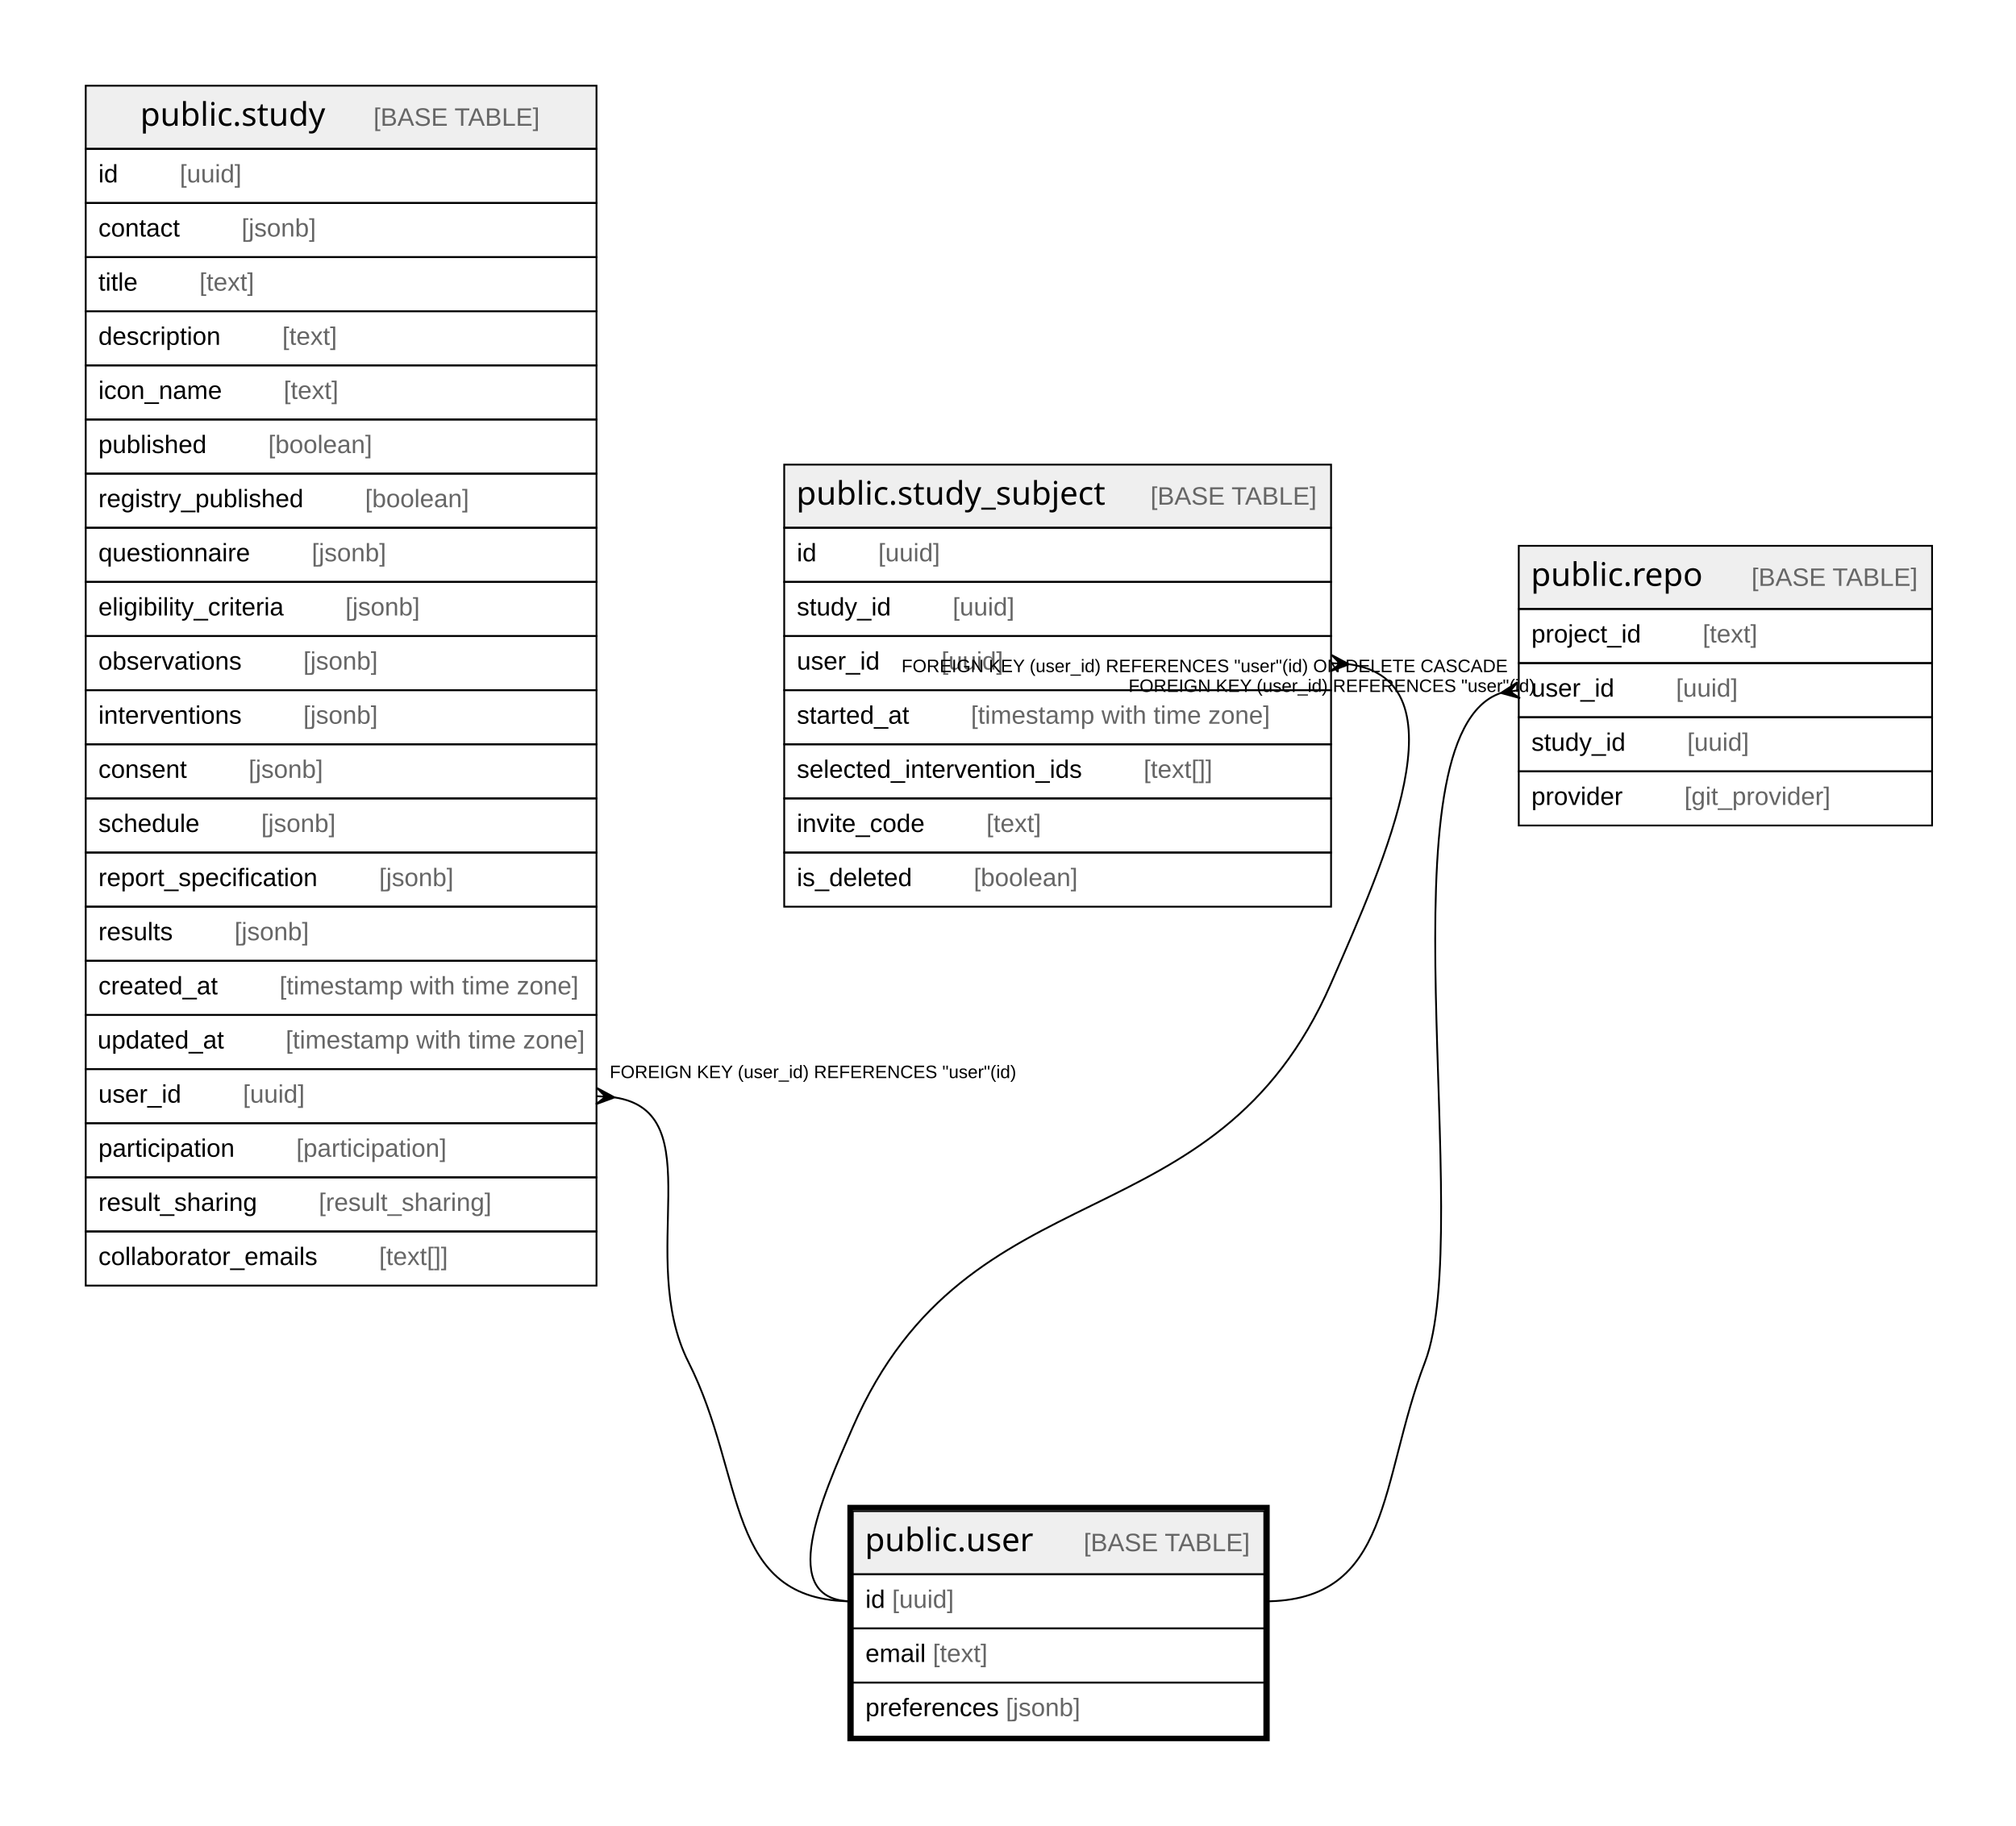
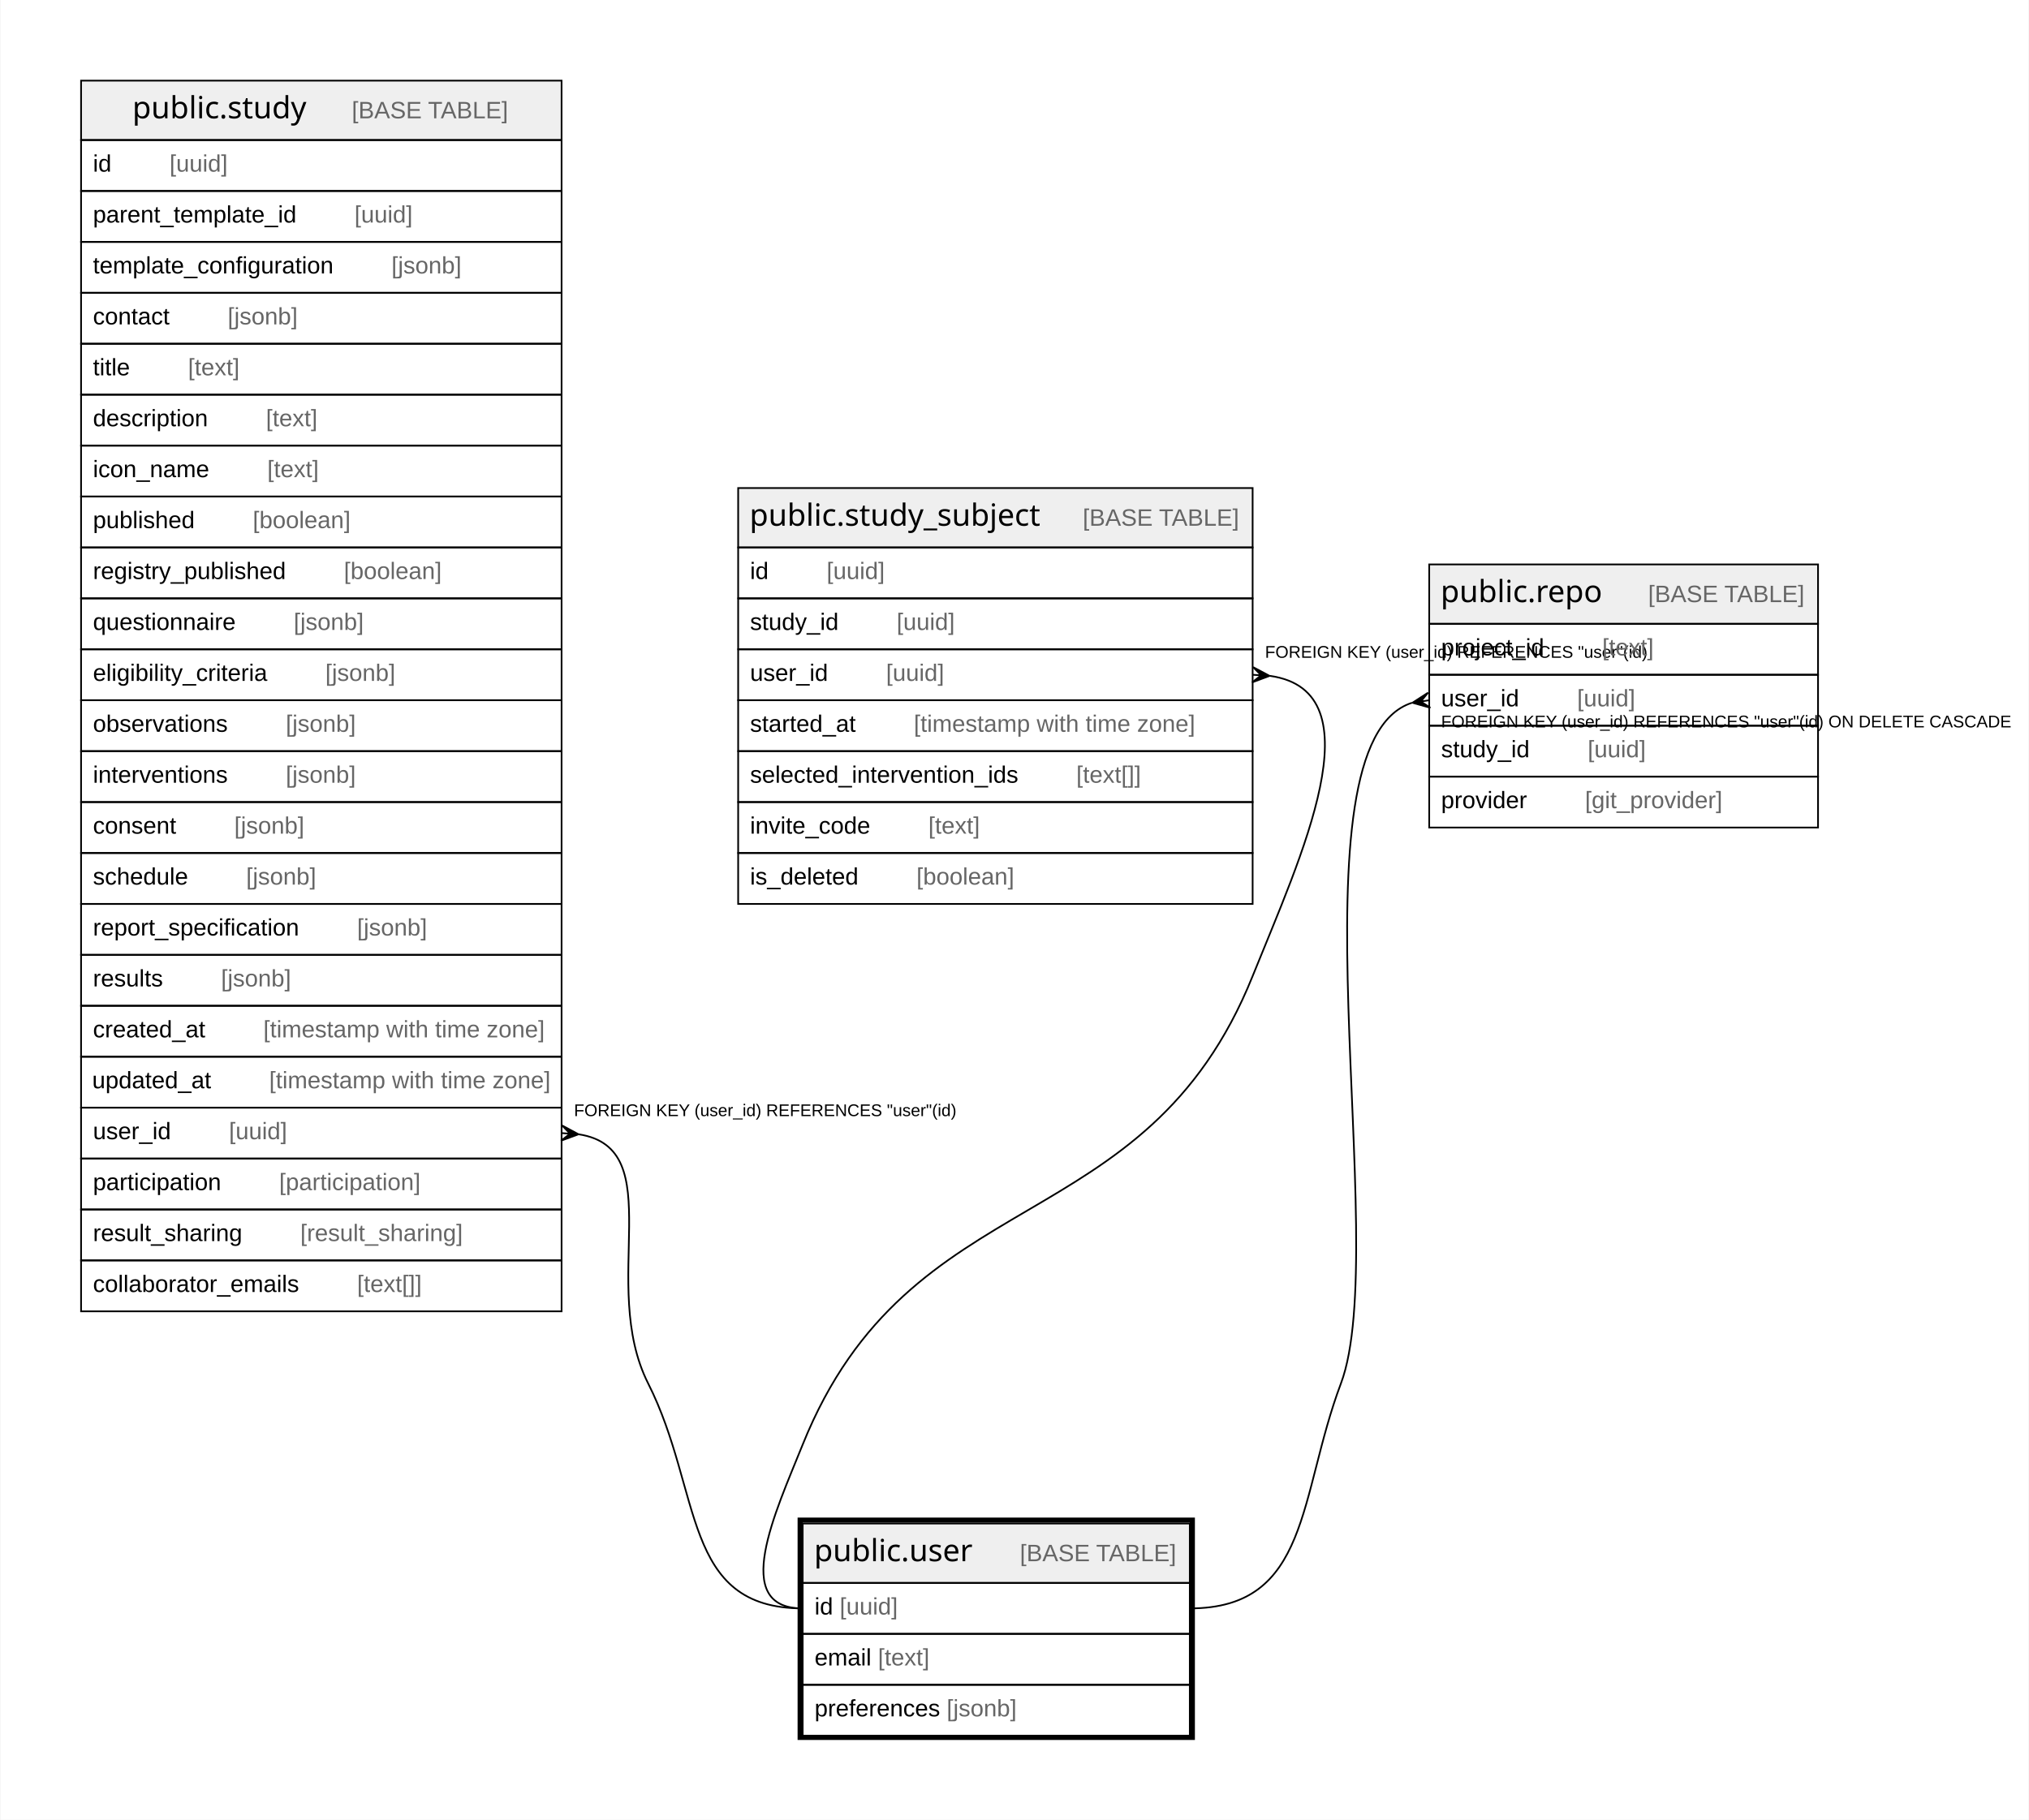
- <svg xmlns="http://www.w3.org/2000/svg" width="1117pt" height="1012pt" viewBox="0.00 0.00 1117.00 1012.00">
-   <g id="graph0" class="graph" transform="scale(1 1) rotate(0) translate(4 1008)">
-     <polygon fill="#ffffff" stroke="transparent" points="-4,4 -4,-1008 1113,-1008 1113,4 -4,4" />
+ <svg xmlns="http://www.w3.org/2000/svg" width="1195pt" height="1072pt" viewBox="0.00 0.00 1194.50 1072.00">
+   <g id="graph0" class="graph" transform="scale(1 1) rotate(0) translate(4 1068)">
+     <polygon fill="#ffffff" stroke="transparent" points="-4,4 -4,-1068 1190.5,-1068 1190.5,4 -4,4" />
    <g id="node1" class="node">
      <polygon fill="#efefef" stroke="transparent" points="468.5,-135.5 468.5,-170.5 696.5,-170.5 696.5,-135.5 468.5,-135.5" />
      <polygon fill="none" stroke="#000000" points="468.5,-135.5 468.5,-170.5 696.5,-170.5 696.5,-135.5 468.5,-135.5" />
      <text text-anchor="start" x="475.209" y="-148.3" font-family="Arial Bold" font-size="18.00" fill="#000000">public.user</text>
      <text text-anchor="start" x="562.223" y="-148.3" font-family="Arial" font-size="14.00" fill="#000000">    </text>
      <text text-anchor="start" x="596.428" y="-148.3" font-family="Arial" font-size="14.00" fill="#666666">[BASE TABLE]</text>
      <polygon fill="none" stroke="#000000" points="468.5,-105.5 468.5,-135.5 696.5,-135.5 696.5,-105.5 468.5,-105.5" />
      <text text-anchor="start" x="475.5" y="-116.9" font-family="Arial" font-size="14.00" fill="#000000">id </text>
      <text text-anchor="start" x="490.28" y="-116.9" font-family="Arial" font-size="14.00" fill="#666666">[uuid]</text>
      <polygon fill="none" stroke="#000000" points="468.5,-75.5 468.5,-105.5 696.5,-105.5 696.5,-75.5 468.5,-75.5" />
      <text text-anchor="start" x="475.5" y="-86.9" font-family="Arial" font-size="14.00" fill="#000000">email </text>
      <text text-anchor="start" x="512.83" y="-86.9" font-family="Arial" font-size="14.00" fill="#666666">[text]</text>
      <polygon fill="none" stroke="#000000" points="468.5,-45.5 468.5,-75.5 696.5,-75.5 696.5,-45.5 468.5,-45.5" />
      <text text-anchor="start" x="475.5" y="-56.9" font-family="Arial" font-size="14.00" fill="#000000">preferences </text>
      <text text-anchor="start" x="553.298" y="-56.9" font-family="Arial" font-size="14.00" fill="#666666">[jsonb]</text>
      <polygon fill="none" stroke="#000000" stroke-width="3" points="467,-44.5 467,-172.5 698,-172.5 698,-44.5 467,-44.5" />
    </g>
    <g id="node2" class="node">
-       <polygon fill="#efefef" stroke="transparent" points="43.5,-925.5 43.5,-960.5 326.5,-960.5 326.5,-925.5 43.5,-925.5" />
-       <polygon fill="none" stroke="#000000" points="43.5,-925.5 43.5,-960.5 326.5,-960.5 326.5,-925.5 43.5,-925.5" />
-       <text text-anchor="start" x="73.704" y="-938.3" font-family="Arial Bold" font-size="18.00" fill="#000000">public.study</text>
-       <text text-anchor="start" x="168.728" y="-938.3" font-family="Arial" font-size="14.00" fill="#000000">    </text>
-       <text text-anchor="start" x="202.933" y="-938.3" font-family="Arial" font-size="14.00" fill="#666666">[BASE TABLE]</text>
+       <polygon fill="#efefef" stroke="transparent" points="43.5,-985.5 43.5,-1020.5 326.5,-1020.5 326.5,-985.5 43.5,-985.5" />
+       <polygon fill="none" stroke="#000000" points="43.5,-985.5 43.5,-1020.5 326.5,-1020.5 326.5,-985.5 43.5,-985.5" />
+       <text text-anchor="start" x="73.704" y="-998.3" font-family="Arial Bold" font-size="18.00" fill="#000000">public.study</text>
+       <text text-anchor="start" x="168.728" y="-998.3" font-family="Arial" font-size="14.00" fill="#000000">    </text>
+       <text text-anchor="start" x="202.933" y="-998.3" font-family="Arial" font-size="14.00" fill="#666666">[BASE TABLE]</text>
+       <polygon fill="none" stroke="#000000" points="43.5,-955.5 43.5,-985.5 326.5,-985.5 326.5,-955.5 43.5,-955.5" />
+       <text text-anchor="start" x="50.5" y="-966.9" font-family="Arial" font-size="14.00" fill="#000000">id    </text>
+       <text text-anchor="start" x="95.594" y="-966.9" font-family="Arial" font-size="14.00" fill="#666666">[uuid]</text>
+       <polygon fill="none" stroke="#000000" points="43.5,-925.5 43.5,-955.5 326.5,-955.5 326.5,-925.5 43.5,-925.5" />
+       <text text-anchor="start" x="50.5" y="-936.9" font-family="Arial" font-size="14.00" fill="#000000">parent_template_id    </text>
+       <text text-anchor="start" x="204.52" y="-936.9" font-family="Arial" font-size="14.00" fill="#666666">[uuid]</text>
      <polygon fill="none" stroke="#000000" points="43.5,-895.5 43.5,-925.5 326.5,-925.5 326.5,-895.5 43.5,-895.5" />
-       <text text-anchor="start" x="50.5" y="-906.9" font-family="Arial" font-size="14.00" fill="#000000">id    </text>
-       <text text-anchor="start" x="95.594" y="-906.9" font-family="Arial" font-size="14.00" fill="#666666">[uuid]</text>
+       <text text-anchor="start" x="50.5" y="-906.9" font-family="Arial" font-size="14.00" fill="#000000">template_configuration    </text>
+       <text text-anchor="start" x="226.299" y="-906.9" font-family="Arial" font-size="14.00" fill="#666666">[jsonb]</text>
      <polygon fill="none" stroke="#000000" points="43.5,-865.5 43.5,-895.5 326.5,-895.5 326.5,-865.5 43.5,-865.5" />
      <text text-anchor="start" x="50.5" y="-876.9" font-family="Arial" font-size="14.00" fill="#000000">contact    </text>
      <text text-anchor="start" x="129.834" y="-876.9" font-family="Arial" font-size="14.00" fill="#666666">[jsonb]</text>
      <polygon fill="none" stroke="#000000" points="43.5,-835.5 43.5,-865.5 326.5,-865.5 326.5,-835.5 43.5,-835.5" />
      <text text-anchor="start" x="50.5" y="-846.9" font-family="Arial" font-size="14.00" fill="#000000">title    </text>
      <text text-anchor="start" x="106.482" y="-846.9" font-family="Arial" font-size="14.00" fill="#666666">[text]</text>
      <polygon fill="none" stroke="#000000" points="43.5,-805.5 43.5,-835.5 326.5,-835.5 326.5,-805.5 43.5,-805.5" />
      <text text-anchor="start" x="50.5" y="-816.9" font-family="Arial" font-size="14.00" fill="#000000">description    </text>
      <text text-anchor="start" x="152.382" y="-816.9" font-family="Arial" font-size="14.00" fill="#666666">[text]</text>
      <polygon fill="none" stroke="#000000" points="43.5,-775.5 43.5,-805.5 326.5,-805.5 326.5,-775.5 43.5,-775.5" />
      <text text-anchor="start" x="50.5" y="-786.9" font-family="Arial" font-size="14.00" fill="#000000">icon_name    </text>
      <text text-anchor="start" x="153.168" y="-786.9" font-family="Arial" font-size="14.00" fill="#666666">[text]</text>
      <polygon fill="none" stroke="#000000" points="43.5,-745.5 43.5,-775.5 326.5,-775.5 326.5,-745.5 43.5,-745.5" />
      <text text-anchor="start" x="50.5" y="-756.9" font-family="Arial" font-size="14.00" fill="#000000">published    </text>
      <text text-anchor="start" x="144.614" y="-756.9" font-family="Arial" font-size="14.00" fill="#666666">[boolean]</text>
      <polygon fill="none" stroke="#000000" points="43.5,-715.5 43.5,-745.5 326.5,-745.5 326.5,-715.5 43.5,-715.5" />
      <text text-anchor="start" x="50.5" y="-726.9" font-family="Arial" font-size="14.00" fill="#000000">registry_published    </text>
      <text text-anchor="start" x="198.28" y="-726.9" font-family="Arial" font-size="14.00" fill="#666666">[boolean]</text>
      <polygon fill="none" stroke="#000000" points="43.5,-685.5 43.5,-715.5 326.5,-715.5 326.5,-685.5 43.5,-685.5" />
      <text text-anchor="start" x="50.5" y="-696.9" font-family="Arial" font-size="14.00" fill="#000000">questionnaire    </text>
      <text text-anchor="start" x="168.73" y="-696.9" font-family="Arial" font-size="14.00" fill="#666666">[jsonb]</text>
      <polygon fill="none" stroke="#000000" points="43.5,-655.5 43.5,-685.5 326.5,-685.5 326.5,-655.5 43.5,-655.5" />
      <text text-anchor="start" x="50.5" y="-666.9" font-family="Arial" font-size="14.00" fill="#000000">eligibility_criteria    </text>
      <text text-anchor="start" x="187.356" y="-666.9" font-family="Arial" font-size="14.00" fill="#666666">[jsonb]</text>
      <polygon fill="none" stroke="#000000" points="43.5,-625.5 43.5,-655.5 326.5,-655.5 326.5,-625.5 43.5,-625.5" />
      <text text-anchor="start" x="50.5" y="-636.9" font-family="Arial" font-size="14.00" fill="#000000">observations    </text>
      <text text-anchor="start" x="164.058" y="-636.9" font-family="Arial" font-size="14.00" fill="#666666">[jsonb]</text>
      <polygon fill="none" stroke="#000000" points="43.5,-595.5 43.5,-625.5 326.5,-625.5 326.5,-595.5 43.5,-595.5" />
      <text text-anchor="start" x="50.5" y="-606.9" font-family="Arial" font-size="14.00" fill="#000000">interventions    </text>
      <text text-anchor="start" x="164.055" y="-606.9" font-family="Arial" font-size="14.00" fill="#666666">[jsonb]</text>
      <polygon fill="none" stroke="#000000" points="43.5,-565.5 43.5,-595.5 326.5,-595.5 326.5,-565.5 43.5,-565.5" />
      <text text-anchor="start" x="50.5" y="-576.9" font-family="Arial" font-size="14.00" fill="#000000">consent    </text>
      <text text-anchor="start" x="133.726" y="-576.9" font-family="Arial" font-size="14.00" fill="#666666">[jsonb]</text>
      <polygon fill="none" stroke="#000000" points="43.5,-535.5 43.5,-565.5 326.5,-565.5 326.5,-535.5 43.5,-535.5" />
      <text text-anchor="start" x="50.5" y="-546.9" font-family="Arial" font-size="14.00" fill="#000000">schedule    </text>
      <text text-anchor="start" x="140.724" y="-546.9" font-family="Arial" font-size="14.00" fill="#666666">[jsonb]</text>
      <polygon fill="none" stroke="#000000" points="43.5,-505.5 43.5,-535.5 326.5,-535.5 326.5,-505.5 43.5,-505.5" />
      <text text-anchor="start" x="50.5" y="-516.9" font-family="Arial" font-size="14.00" fill="#000000">report_specification    </text>
      <text text-anchor="start" x="206.061" y="-516.9" font-family="Arial" font-size="14.00" fill="#666666">[jsonb]</text>
      <polygon fill="none" stroke="#000000" points="43.5,-475.5 43.5,-505.5 326.5,-505.5 326.5,-475.5 43.5,-475.5" />
      <text text-anchor="start" x="50.5" y="-486.9" font-family="Arial" font-size="14.00" fill="#000000">results    </text>
      <text text-anchor="start" x="125.928" y="-486.9" font-family="Arial" font-size="14.00" fill="#666666">[jsonb]</text>
      <polygon fill="none" stroke="#000000" points="43.5,-445.5 43.5,-475.5 326.5,-475.5 326.5,-445.5 43.5,-445.5" />
      <text text-anchor="start" x="50.5" y="-456.9" font-family="Arial" font-size="14.00" fill="#000000">created_at    </text>
      <text text-anchor="start" x="150.842" y="-456.9" font-family="Arial" font-size="14.00" fill="#666666">[timestamp with time zone]</text>
      <polygon fill="none" stroke="#000000" points="43.5,-415.5 43.5,-445.5 326.5,-445.5 326.5,-415.5 43.5,-415.5" />
      <text text-anchor="start" x="50.034" y="-426.9" font-family="Arial" font-size="14.00" fill="#000000">updated_at    </text>
      <text text-anchor="start" x="154.281" y="-426.9" font-family="Arial" font-size="14.00" fill="#666666">[timestamp with time zone]</text>
      <polygon fill="none" stroke="#000000" points="43.5,-385.5 43.5,-415.5 326.5,-415.5 326.5,-385.5 43.5,-385.5" />
      <text text-anchor="start" x="50.5" y="-396.9" font-family="Arial" font-size="14.00" fill="#000000">user_id    </text>
      <text text-anchor="start" x="130.602" y="-396.9" font-family="Arial" font-size="14.00" fill="#666666">[uuid]</text>
      <polygon fill="none" stroke="#000000" points="43.5,-355.5 43.5,-385.5 326.5,-385.5 326.5,-355.5 43.5,-355.5" />
      <text text-anchor="start" x="50.5" y="-366.9" font-family="Arial" font-size="14.00" fill="#000000">participation    </text>
      <text text-anchor="start" x="160.162" y="-366.9" font-family="Arial" font-size="14.00" fill="#666666">[participation]</text>
      <polygon fill="none" stroke="#000000" points="43.5,-325.5 43.5,-355.5 326.5,-355.5 326.5,-325.5 43.5,-325.5" />
      <text text-anchor="start" x="50.5" y="-336.9" font-family="Arial" font-size="14.00" fill="#000000">result_sharing    </text>
      <text text-anchor="start" x="172.608" y="-336.9" font-family="Arial" font-size="14.00" fill="#666666">[result_sharing]</text>
      <polygon fill="none" stroke="#000000" points="43.5,-295.5 43.5,-325.5 326.5,-325.5 326.5,-295.5 43.5,-295.5" />
      <text text-anchor="start" x="50.5" y="-306.9" font-family="Arial" font-size="14.00" fill="#000000">collaborator_emails    </text>
      <text text-anchor="start" x="206.047" y="-306.9" font-family="Arial" font-size="14.00" fill="#666666">[text[]]</text>
    </g>
    <g id="edge1" class="edge">
      <path fill="none" stroke="#000000" d="M336.51,-399.802C390.856,-391.54 347.898,-311.66 377.5,-253 409.685,-189.221 397.06,-120.5 468.5,-120.5" />
      <polygon fill="#000000" stroke="#000000" points="336.476,-399.804 326.187,-396.011 331.488,-400.152 326.5,-400.5 326.5,-400.5 326.5,-400.5 331.488,-400.152 326.813,-404.989 336.476,-399.804 336.476,-399.804" />
      <text text-anchor="start" x="333.786" y="-410.5" font-family="Arial" font-size="10.00" fill="#000000">FOREIGN KEY (user_id) REFERENCES "user"(id)</text>
    </g>
    <g id="node3" class="node">
-       <polygon fill="#efefef" stroke="transparent" points="430.5,-715.5 430.5,-750.5 733.5,-750.5 733.5,-715.5 430.5,-715.5" />
-       <polygon fill="none" stroke="#000000" points="430.5,-715.5 430.5,-750.5 733.5,-750.5 733.5,-715.5 430.5,-715.5" />
-       <text text-anchor="start" x="437.193" y="-728.3" font-family="Arial Bold" font-size="18.00" fill="#000000">public.study_subject</text>
-       <text text-anchor="start" x="599.239" y="-728.3" font-family="Arial" font-size="14.00" fill="#000000">    </text>
-       <text text-anchor="start" x="633.443" y="-728.3" font-family="Arial" font-size="14.00" fill="#666666">[BASE TABLE]</text>
+       <polygon fill="#efefef" stroke="transparent" points="430.5,-745.5 430.5,-780.5 733.5,-780.5 733.5,-745.5 430.5,-745.5" />
+       <polygon fill="none" stroke="#000000" points="430.5,-745.5 430.5,-780.5 733.5,-780.5 733.5,-745.5 430.5,-745.5" />
+       <text text-anchor="start" x="437.193" y="-758.3" font-family="Arial Bold" font-size="18.00" fill="#000000">public.study_subject</text>
+       <text text-anchor="start" x="599.239" y="-758.3" font-family="Arial" font-size="14.00" fill="#000000">    </text>
+       <text text-anchor="start" x="633.443" y="-758.3" font-family="Arial" font-size="14.00" fill="#666666">[BASE TABLE]</text>
+       <polygon fill="none" stroke="#000000" points="430.5,-715.5 430.5,-745.5 733.5,-745.5 733.5,-715.5 430.5,-715.5" />
+       <text text-anchor="start" x="437.5" y="-726.9" font-family="Arial" font-size="14.00" fill="#000000">id    </text>
+       <text text-anchor="start" x="482.594" y="-726.9" font-family="Arial" font-size="14.00" fill="#666666">[uuid]</text>
      <polygon fill="none" stroke="#000000" points="430.5,-685.5 430.5,-715.5 733.5,-715.5 733.5,-685.5 430.5,-685.5" />
-       <text text-anchor="start" x="437.5" y="-696.9" font-family="Arial" font-size="14.00" fill="#000000">id    </text>
-       <text text-anchor="start" x="482.594" y="-696.9" font-family="Arial" font-size="14.00" fill="#666666">[uuid]</text>
+       <text text-anchor="start" x="437.5" y="-696.9" font-family="Arial" font-size="14.00" fill="#000000">study_id    </text>
+       <text text-anchor="start" x="523.832" y="-696.9" font-family="Arial" font-size="14.00" fill="#666666">[uuid]</text>
      <polygon fill="none" stroke="#000000" points="430.5,-655.5 430.5,-685.5 733.5,-685.5 733.5,-655.5 430.5,-655.5" />
-       <text text-anchor="start" x="437.5" y="-666.9" font-family="Arial" font-size="14.00" fill="#000000">study_id    </text>
-       <text text-anchor="start" x="523.832" y="-666.9" font-family="Arial" font-size="14.00" fill="#666666">[uuid]</text>
+       <text text-anchor="start" x="437.5" y="-666.9" font-family="Arial" font-size="14.00" fill="#000000">user_id    </text>
+       <text text-anchor="start" x="517.602" y="-666.9" font-family="Arial" font-size="14.00" fill="#666666">[uuid]</text>
      <polygon fill="none" stroke="#000000" points="430.5,-625.5 430.5,-655.5 733.5,-655.5 733.5,-625.5 430.5,-625.5" />
-       <text text-anchor="start" x="437.5" y="-636.9" font-family="Arial" font-size="14.00" fill="#000000">user_id    </text>
-       <text text-anchor="start" x="517.602" y="-636.9" font-family="Arial" font-size="14.00" fill="#666666">[uuid]</text>
+       <text text-anchor="start" x="437.5" y="-636.9" font-family="Arial" font-size="14.00" fill="#000000">started_at    </text>
+       <text text-anchor="start" x="533.95" y="-636.9" font-family="Arial" font-size="14.00" fill="#666666">[timestamp with time zone]</text>
      <polygon fill="none" stroke="#000000" points="430.5,-595.5 430.5,-625.5 733.5,-625.5 733.5,-595.5 430.5,-595.5" />
-       <text text-anchor="start" x="437.5" y="-606.9" font-family="Arial" font-size="14.00" fill="#000000">started_at    </text>
-       <text text-anchor="start" x="533.95" y="-606.9" font-family="Arial" font-size="14.00" fill="#666666">[timestamp with time zone]</text>
+       <text text-anchor="start" x="437.5" y="-606.9" font-family="Arial" font-size="14.00" fill="#000000">selected_intervention_ids    </text>
+       <text text-anchor="start" x="629.637" y="-606.9" font-family="Arial" font-size="14.00" fill="#666666">[text[]]</text>
      <polygon fill="none" stroke="#000000" points="430.5,-565.5 430.5,-595.5 733.5,-595.5 733.5,-565.5 430.5,-565.5" />
-       <text text-anchor="start" x="437.5" y="-576.9" font-family="Arial" font-size="14.00" fill="#000000">selected_intervention_ids    </text>
-       <text text-anchor="start" x="629.637" y="-576.9" font-family="Arial" font-size="14.00" fill="#666666">[text[]]</text>
+       <text text-anchor="start" x="437.5" y="-576.9" font-family="Arial" font-size="14.00" fill="#000000">invite_code    </text>
+       <text text-anchor="start" x="542.504" y="-576.9" font-family="Arial" font-size="14.00" fill="#666666">[text]</text>
      <polygon fill="none" stroke="#000000" points="430.5,-535.5 430.5,-565.5 733.5,-565.5 733.5,-535.5 430.5,-535.5" />
-       <text text-anchor="start" x="437.5" y="-546.9" font-family="Arial" font-size="14.00" fill="#000000">invite_code    </text>
-       <text text-anchor="start" x="542.504" y="-546.9" font-family="Arial" font-size="14.00" fill="#666666">[text]</text>
-       <polygon fill="none" stroke="#000000" points="430.5,-505.5 430.5,-535.5 733.5,-535.5 733.5,-505.5 430.5,-505.5" />
-       <text text-anchor="start" x="437.5" y="-516.9" font-family="Arial" font-size="14.00" fill="#000000">is_deleted    </text>
-       <text text-anchor="start" x="535.504" y="-516.9" font-family="Arial" font-size="14.00" fill="#666666">[boolean]</text>
+       <text text-anchor="start" x="437.5" y="-546.9" font-family="Arial" font-size="14.00" fill="#000000">is_deleted    </text>
+       <text text-anchor="start" x="535.504" y="-546.9" font-family="Arial" font-size="14.00" fill="#666666">[boolean]</text>
    </g>
    <g id="edge2" class="edge">
-       <path fill="none" stroke="#000000" d="M743.776,-639.821C807.985,-630.711 763.56,-531.921 733.5,-463 669.254,-315.698 532.746,-364.302 468.5,-217 451.354,-177.688 425.611,-120.5 468.5,-120.5" />
-       <polygon fill="#000000" stroke="#000000" points="743.478,-639.84 733.203,-636.01 738.489,-640.17 733.5,-640.5 733.5,-640.5 733.5,-640.5 738.489,-640.17 733.797,-644.99 743.478,-639.84 743.478,-639.84" />
-       <text text-anchor="start" x="621.285" y="-624.5" font-family="Arial" font-size="10.00" fill="#000000">FOREIGN KEY (user_id) REFERENCES "user"(id)</text>
+       <path fill="none" stroke="#000000" d="M743.763,-669.826C807.798,-660.789 761.567,-562.756 733.5,-493 670.023,-335.236 531.977,-374.764 468.5,-217 452.491,-177.211 425.611,-120.5 468.5,-120.5" />
+       <polygon fill="#000000" stroke="#000000" points="743.479,-669.845 733.205,-666.01 738.489,-670.173 733.5,-670.5 733.5,-670.5 733.5,-670.5 738.489,-670.173 733.795,-674.99 743.479,-669.845 743.479,-669.845" />
+       <text text-anchor="start" x="740.785" y="-680.5" font-family="Arial" font-size="10.00" fill="#000000">FOREIGN KEY (user_id) REFERENCES "user"(id)</text>
    </g>
    <g id="node4" class="node">
-       <polygon fill="#efefef" stroke="transparent" points="837.5,-670.5 837.5,-705.5 1066.5,-705.5 1066.5,-670.5 837.5,-670.5" />
-       <polygon fill="none" stroke="#000000" points="837.5,-670.5 837.5,-705.5 1066.5,-705.5 1066.5,-670.5 837.5,-670.5" />
-       <text text-anchor="start" x="844.206" y="-683.3" font-family="Arial Bold" font-size="18.00" fill="#000000">public.repo</text>
-       <text text-anchor="start" x="932.226" y="-683.3" font-family="Arial" font-size="14.00" fill="#000000">    </text>
-       <text text-anchor="start" x="966.431" y="-683.3" font-family="Arial" font-size="14.00" fill="#666666">[BASE TABLE]</text>
+       <polygon fill="#efefef" stroke="transparent" points="837.5,-700.5 837.5,-735.5 1066.5,-735.5 1066.5,-700.5 837.5,-700.5" />
+       <polygon fill="none" stroke="#000000" points="837.5,-700.5 837.5,-735.5 1066.5,-735.5 1066.5,-700.5 837.5,-700.5" />
+       <text text-anchor="start" x="844.206" y="-713.3" font-family="Arial Bold" font-size="18.00" fill="#000000">public.repo</text>
+       <text text-anchor="start" x="932.226" y="-713.3" font-family="Arial" font-size="14.00" fill="#000000">    </text>
+       <text text-anchor="start" x="966.431" y="-713.3" font-family="Arial" font-size="14.00" fill="#666666">[BASE TABLE]</text>
+       <polygon fill="none" stroke="#000000" points="837.5,-670.5 837.5,-700.5 1066.5,-700.5 1066.5,-670.5 837.5,-670.5" />
+       <text text-anchor="start" x="844.5" y="-681.9" font-family="Arial" font-size="14.00" fill="#000000">project_id    </text>
+       <text text-anchor="start" x="939.382" y="-681.9" font-family="Arial" font-size="14.00" fill="#666666">[text]</text>
      <polygon fill="none" stroke="#000000" points="837.5,-640.5 837.5,-670.5 1066.5,-670.5 1066.5,-640.5 837.5,-640.5" />
-       <text text-anchor="start" x="844.5" y="-651.9" font-family="Arial" font-size="14.00" fill="#000000">project_id    </text>
-       <text text-anchor="start" x="939.382" y="-651.9" font-family="Arial" font-size="14.00" fill="#666666">[text]</text>
+       <text text-anchor="start" x="844.5" y="-651.9" font-family="Arial" font-size="14.00" fill="#000000">user_id    </text>
+       <text text-anchor="start" x="924.602" y="-651.9" font-family="Arial" font-size="14.00" fill="#666666">[uuid]</text>
      <polygon fill="none" stroke="#000000" points="837.5,-610.5 837.5,-640.5 1066.5,-640.5 1066.5,-610.5 837.5,-610.5" />
-       <text text-anchor="start" x="844.5" y="-621.9" font-family="Arial" font-size="14.00" fill="#000000">user_id    </text>
-       <text text-anchor="start" x="924.602" y="-621.9" font-family="Arial" font-size="14.00" fill="#666666">[uuid]</text>
+       <text text-anchor="start" x="844.5" y="-621.9" font-family="Arial" font-size="14.00" fill="#000000">study_id    </text>
+       <text text-anchor="start" x="930.832" y="-621.9" font-family="Arial" font-size="14.00" fill="#666666">[uuid]</text>
      <polygon fill="none" stroke="#000000" points="837.5,-580.5 837.5,-610.5 1066.5,-610.5 1066.5,-580.5 837.5,-580.5" />
-       <text text-anchor="start" x="844.5" y="-591.9" font-family="Arial" font-size="14.00" fill="#000000">study_id    </text>
-       <text text-anchor="start" x="930.832" y="-591.9" font-family="Arial" font-size="14.00" fill="#666666">[uuid]</text>
-       <polygon fill="none" stroke="#000000" points="837.5,-550.5 837.5,-580.5 1066.5,-580.5 1066.5,-550.5 837.5,-550.5" />
-       <text text-anchor="start" x="844.5" y="-561.9" font-family="Arial" font-size="14.00" fill="#000000">provider    </text>
-       <text text-anchor="start" x="929.263" y="-561.9" font-family="Arial" font-size="14.00" fill="#666666">[git_provider]</text>
+       <text text-anchor="start" x="844.5" y="-591.9" font-family="Arial" font-size="14.00" fill="#000000">provider    </text>
+       <text text-anchor="start" x="929.263" y="-591.9" font-family="Arial" font-size="14.00" fill="#666666">[git_provider]</text>
    </g>
    <g id="edge3" class="edge">
-       <path fill="none" stroke="#000000" d="M827.51,-623.91C759.029,-600.597 814.059,-327.717 785.5,-253 760.172,-186.735 767.44,-120.5 696.5,-120.5" />
-       <polygon fill="#000000" stroke="#000000" points="827.624,-623.928 836.793,-629.944 832.562,-624.714 837.5,-625.5 837.5,-625.5 837.5,-625.5 832.562,-624.714 838.207,-621.056 827.624,-623.928 827.624,-623.928" />
-       <text text-anchor="start" x="495.505" y="-635.5" font-family="Arial" font-size="10.00" fill="#000000">FOREIGN KEY (user_id) REFERENCES "user"(id) ON DELETE CASCADE</text>
+       <path fill="none" stroke="#000000" d="M827.193,-653.933C752.88,-629.8 815.966,-333.945 785.5,-253 760.511,-186.607 767.44,-120.5 696.5,-120.5" />
+       <polygon fill="#000000" stroke="#000000" points="827.614,-653.997 836.823,-659.949 832.557,-654.748 837.5,-655.5 837.5,-655.5 837.5,-655.5 832.557,-654.748 838.177,-651.051 827.614,-653.997 827.614,-653.997" />
+       <text text-anchor="start" x="844.505" y="-639.5" font-family="Arial" font-size="10.00" fill="#000000">FOREIGN KEY (user_id) REFERENCES "user"(id) ON DELETE CASCADE</text>
    </g>
  </g>
</svg>
